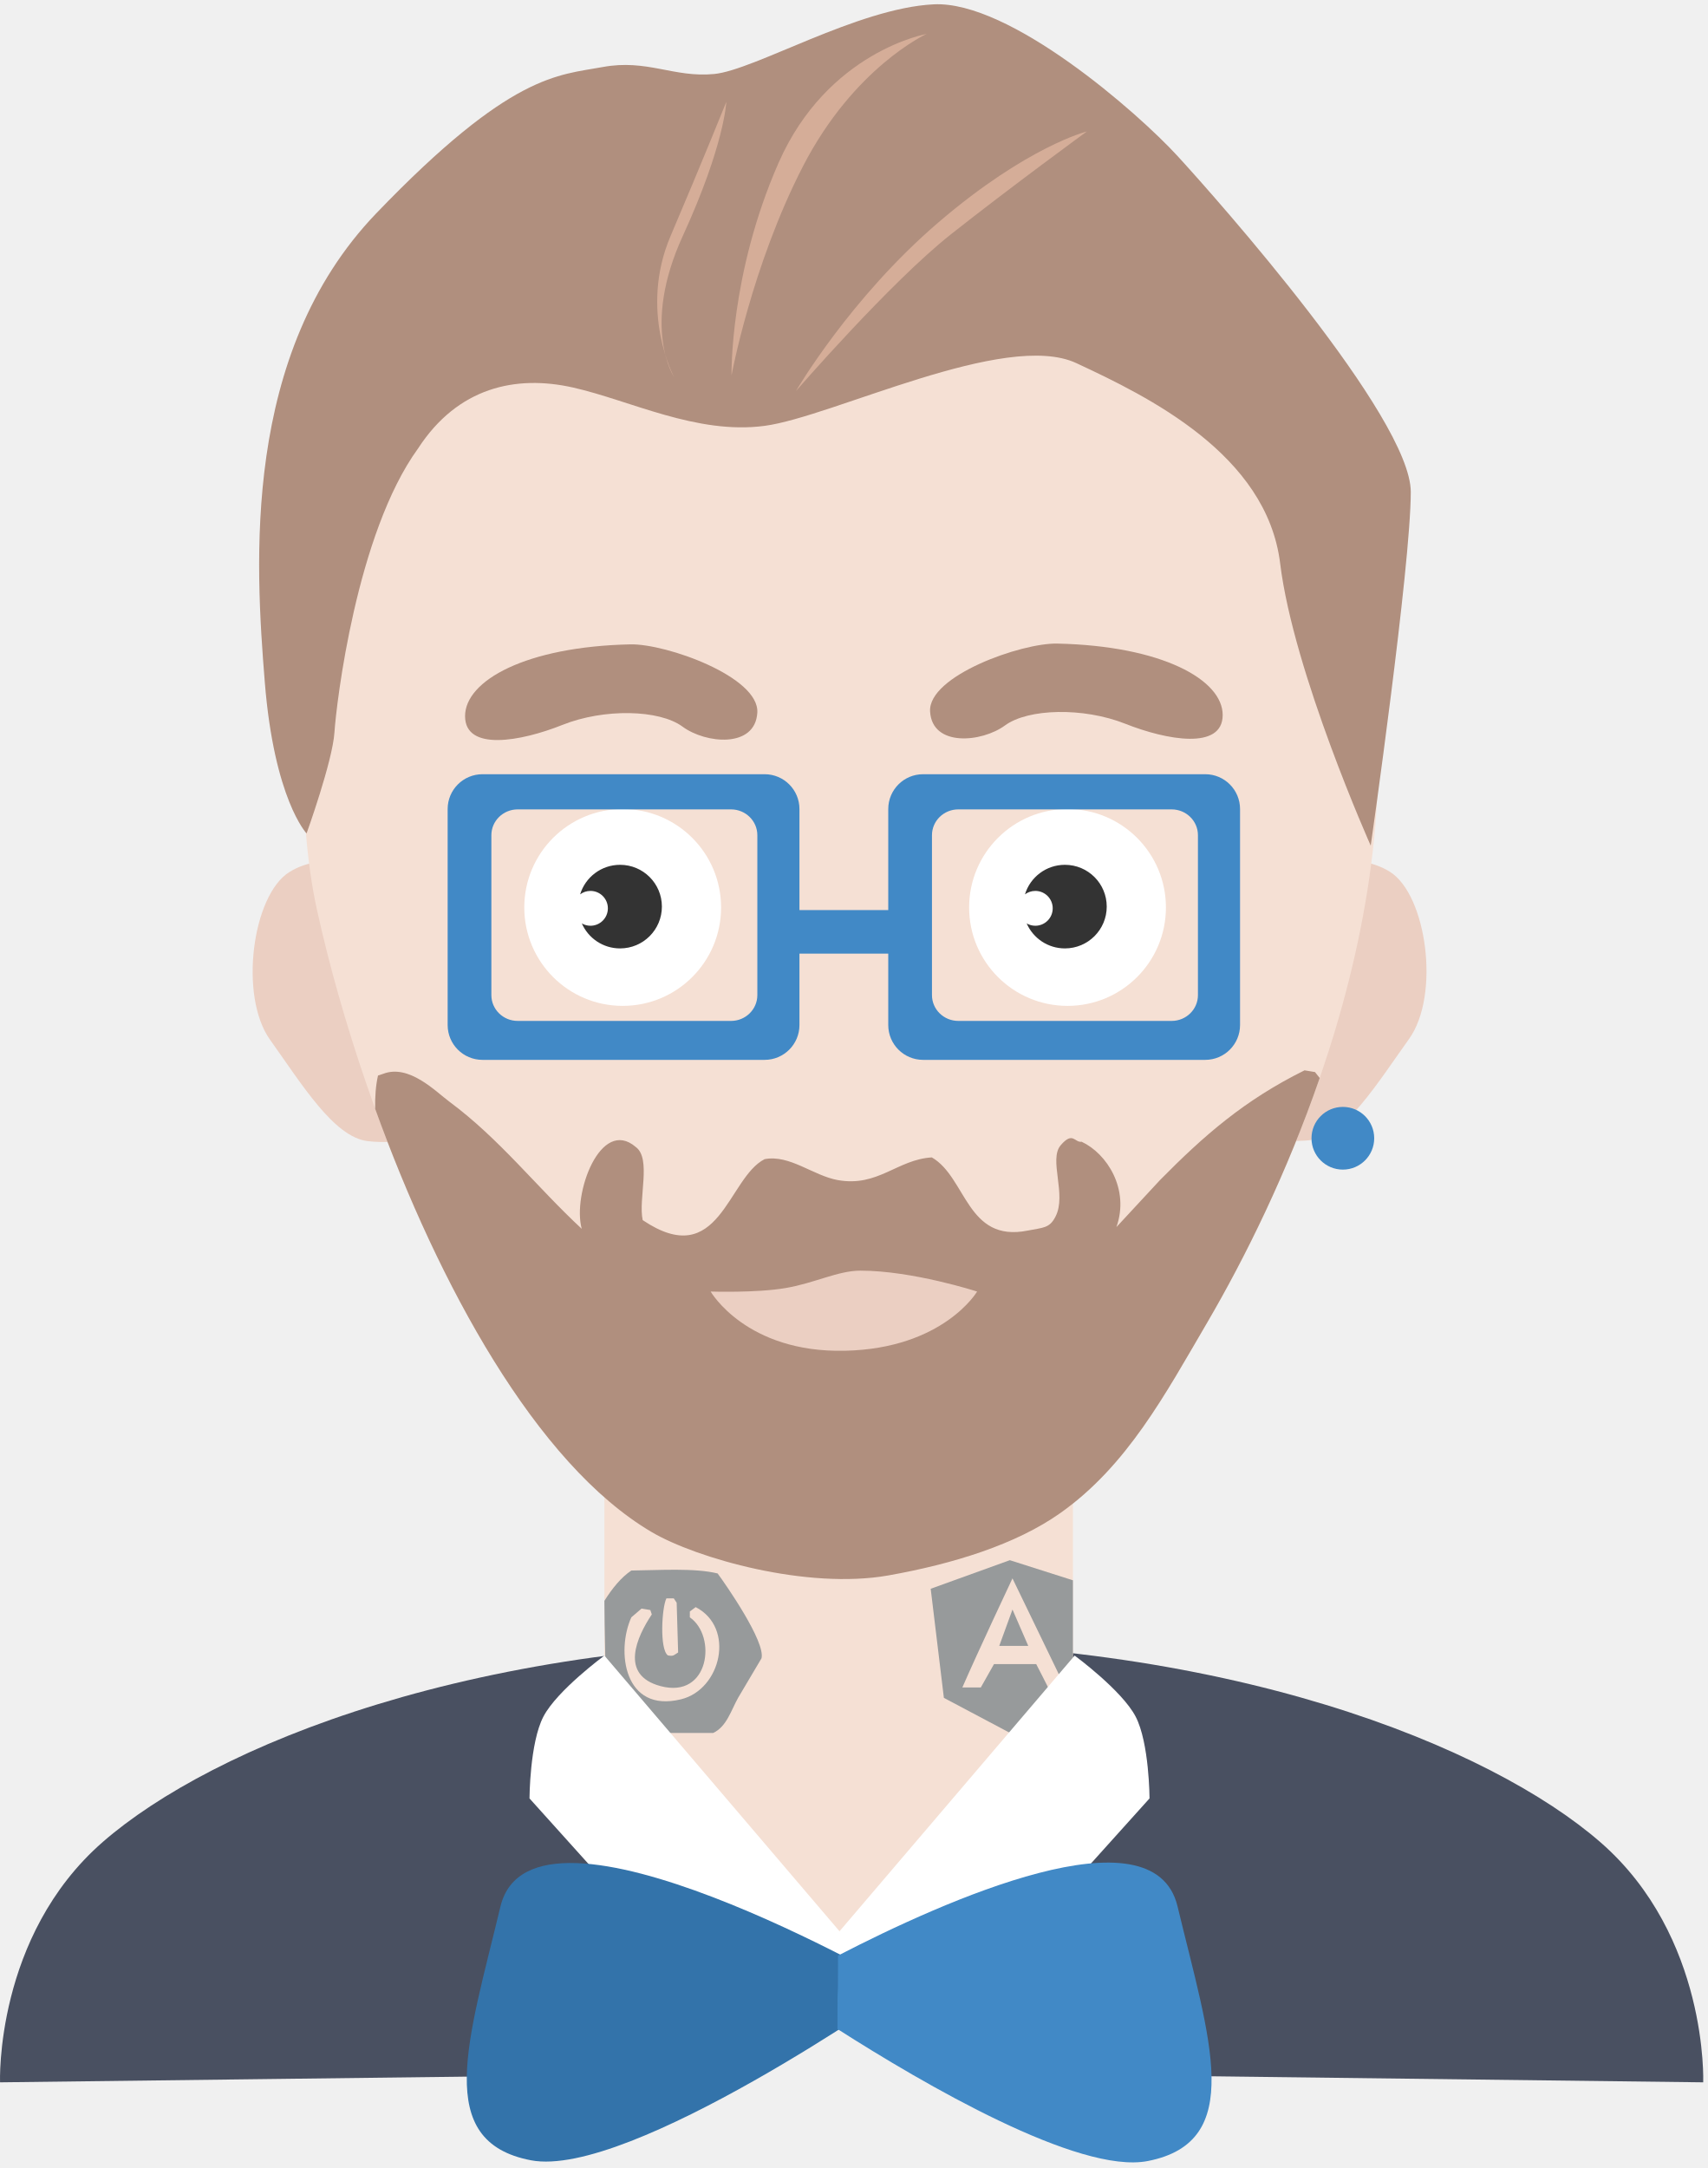
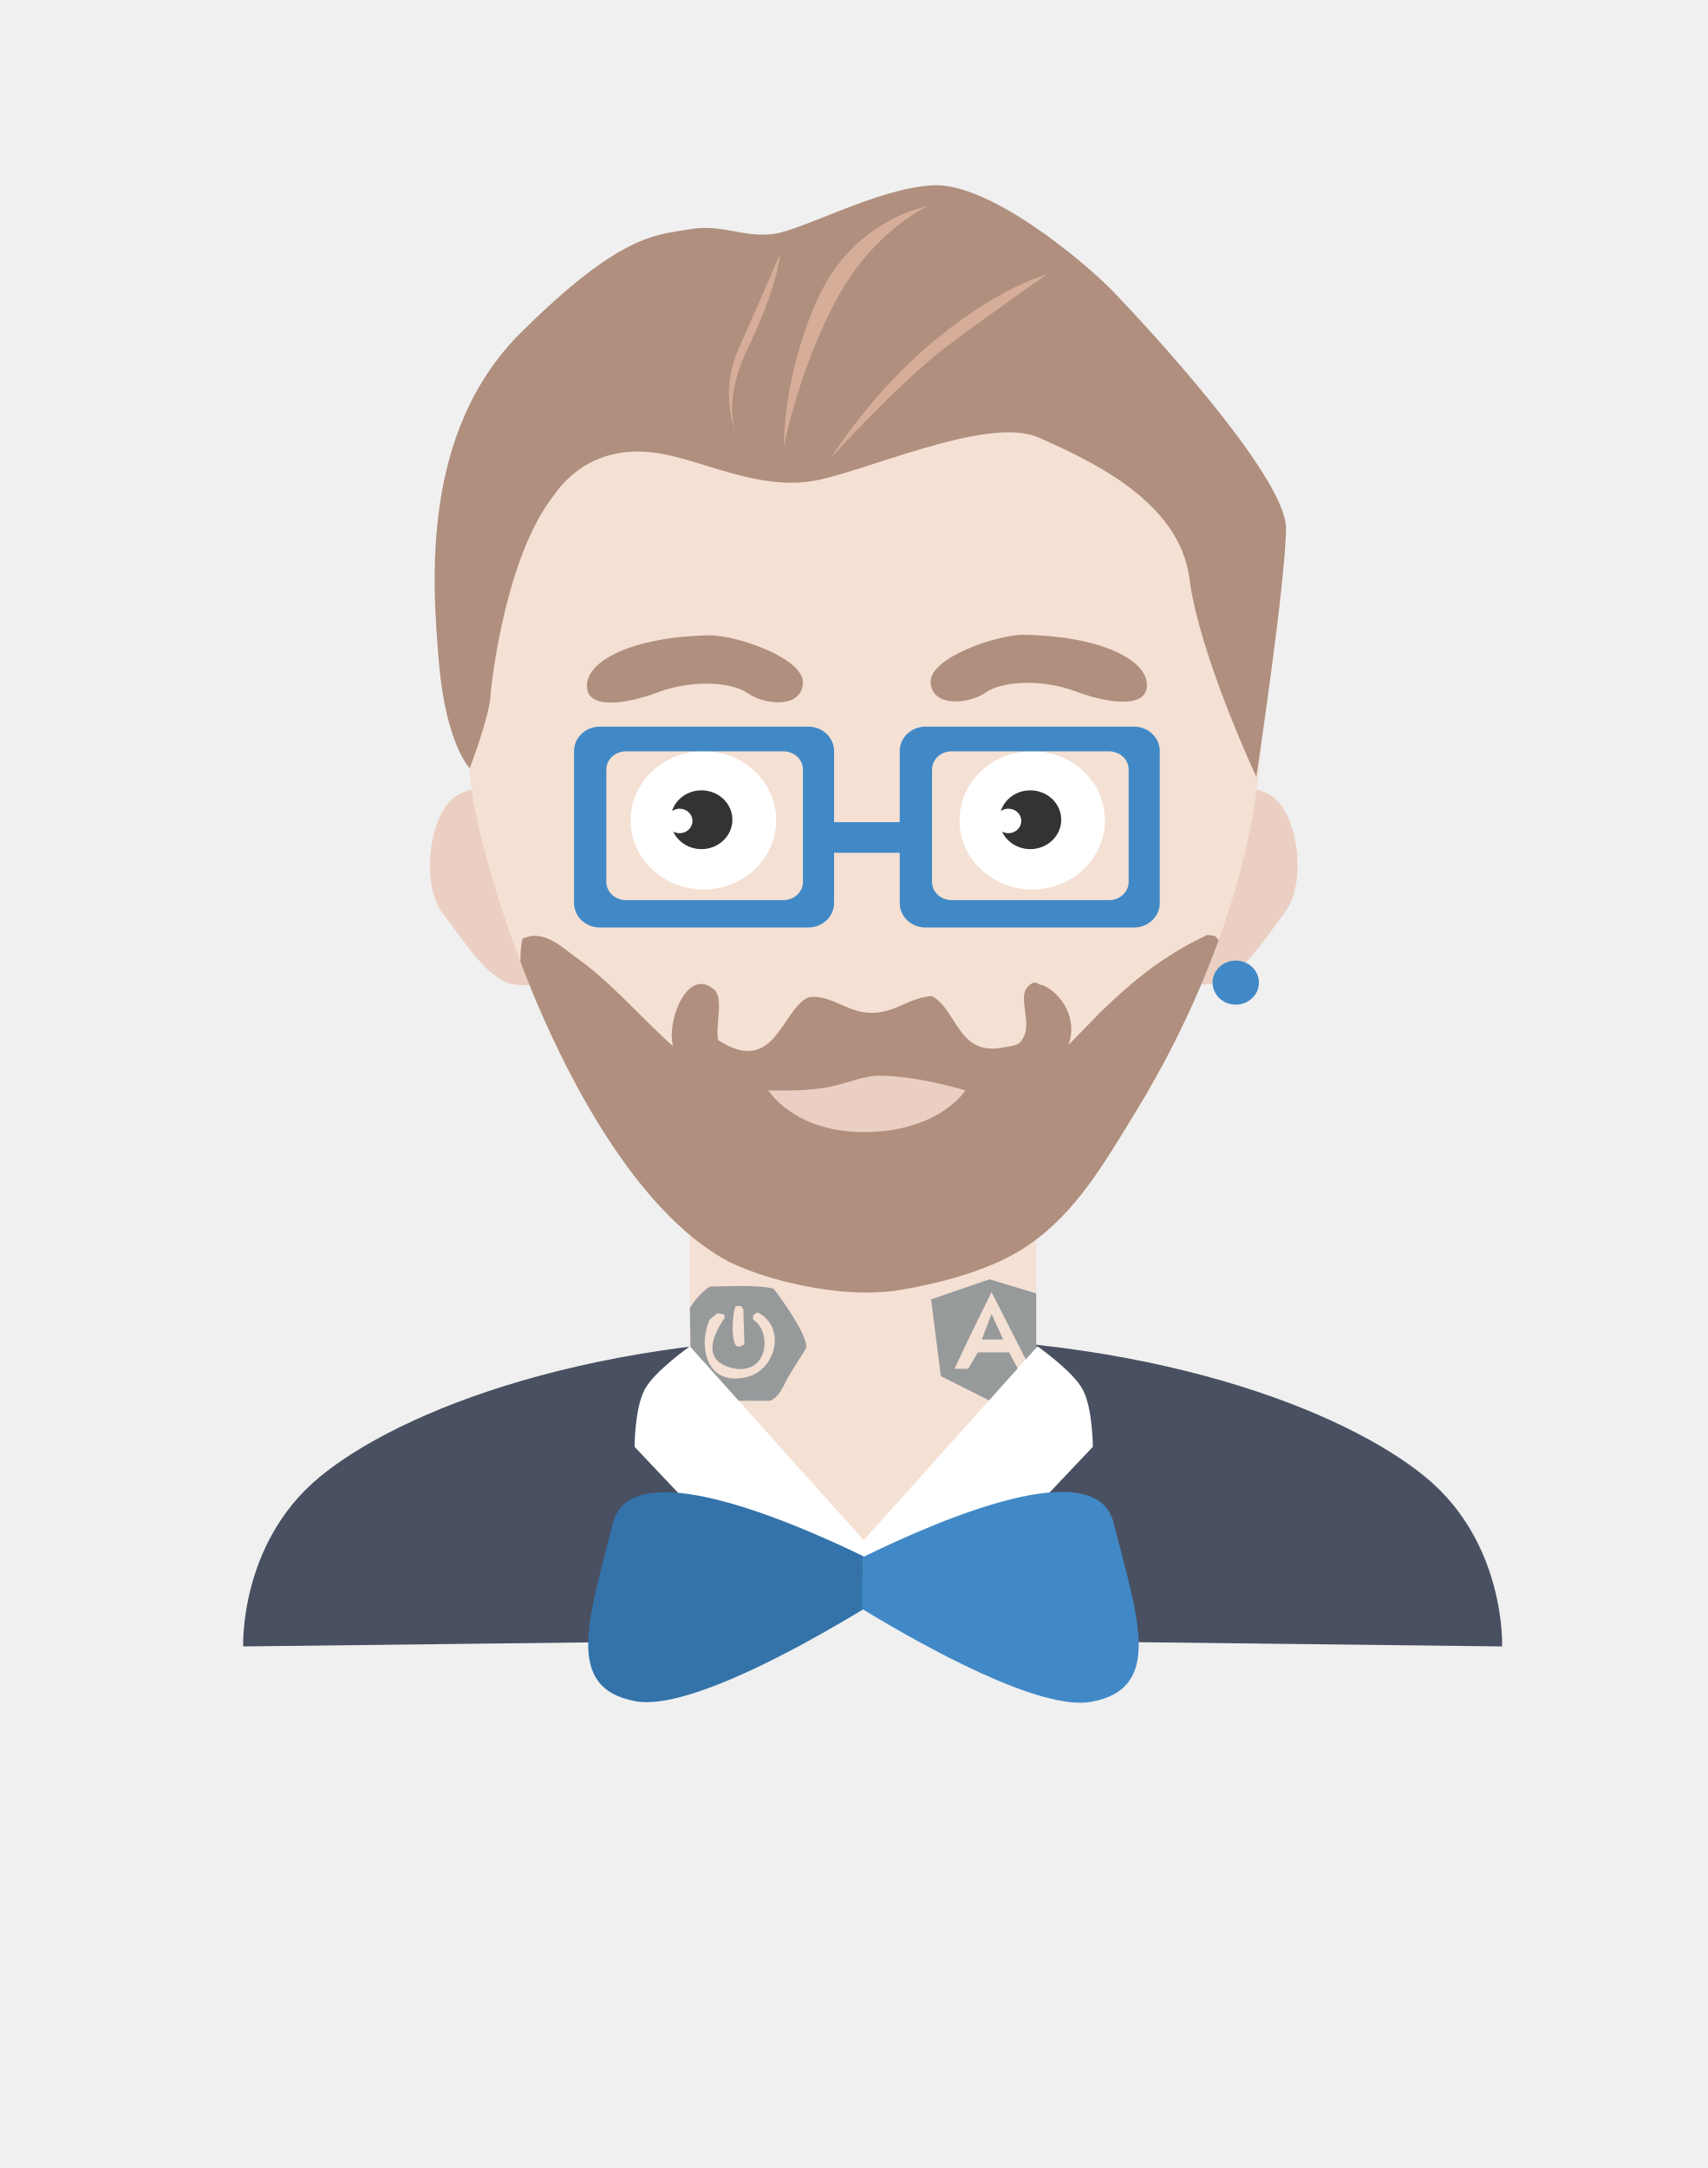
- <svg xmlns="http://www.w3.org/2000/svg" width="256px" height="325px" viewBox="0 0 256 325" version="1.1" preserveAspectRatio="xMidYMid">
-   <g>
-     <g transform="translate(0, 245.8362)" fill="#495061">
-       <path d="M255.381,66.321 C255.381,66.321 256.191,44.457 239.977,30.336 C223.764,16.214 184.126,-0.524 126.407,0.348 C68.688,1.22 148.86,65.017 148.86,65.017 L255.381,66.321 L255.381,66.321 Z" />
-       <path d="M0.007,66.321 C0.007,66.321 -0.803,44.428 15.415,30.287 C31.632,16.146 71.279,-0.614 129.013,0.259 C186.746,1.132 106.554,65.015 106.554,65.015 C106.554,65.015 70.475,65.457 40.306,65.827 C18.631,66.092 0.007,66.321 0.007,66.321 L0.007,66.321 Z" />
+ <svg xmlns="http://www.w3.org/2000/svg" width="256px" height="325px" viewBox="0 0 256 325" version="1.1" preserveAspectRatio="xMidYMid" id="svg68">
+   <defs id="defs72" />
+   <g id="g66" transform="matrix(0.7391866,0,0,0.7031428,36.4561,27.32126)">
+     <g transform="translate(0,245.8362)" fill="#495061" id="g6">
+       <path d="m 255.381,66.321 c 0,0 0.81,-21.864 -15.404,-35.985 C 223.764,16.214 184.126,-0.524 126.407,0.348 68.688,1.22 148.86,65.017 148.86,65.017 Z" id="path2" />
+       <path d="m 0.007,66.321 c 0,0 -0.81,-21.893 15.408,-36.033 C 31.632,16.146 71.279,-0.614 129.013,0.259 186.746,1.132 106.554,65.015 106.554,65.015 c 0,0 -36.079,0.442 -66.247,0.812 -21.676,0.265 -40.299,0.494 -40.299,0.494 z" id="path4" />
    </g>
-     <g transform="translate(37.47891, 0)">
-       <path d="M18.679,130.216 C18.679,130.216 11.397,127.289 5.89,130.74 C0.382,134.19 -1.695,149.28 3.019,155.876 C7.733,162.472 12.567,170.446 17.635,171.063 C22.703,171.678 28.597,170.015 28.597,170.015 L26.509,149.854 L18.679,130.216 L18.679,130.216 Z" fill="#EBCFC2" />
-       <path d="M158.125,130.162 C158.125,130.162 165.411,127.243 170.922,130.684 C176.432,134.125 178.511,149.173 173.794,155.75 C169.077,162.328 164.241,170.281 159.17,170.895 C154.099,171.509 148.202,169.851 148.202,169.851 L150.291,149.745 L158.125,130.162 L158.125,130.162 Z" fill="#EBCFC2" />
-       <path d="M163.87,165.934 C166.467,165.934 168.571,168.038 168.571,170.634 C168.571,173.229 166.467,175.334 163.87,175.334 C161.274,175.334 159.17,173.229 159.17,170.634 C159.17,168.038 161.275,165.934 163.87,165.934 L163.87,165.934 Z" fill="#4189C6" />
-       <path d="M123.396,221.815 L53.146,221.815 L53.146,274.736 L88.319,290.617 L123.396,274.736 L123.396,221.815 L123.396,221.815 Z" fill="#F5E0D4" />
-       <path d="M85.005,29.372 C129.321,28.691 154.47,51.192 164.915,84.467 C177.752,125.357 158.936,171.928 143.502,198.312 C137.177,209.124 131.534,219.686 121.566,226.773 C114.851,231.547 105.351,234.465 95.712,236.173 C83.557,238.326 66.95,233.632 60.196,229.645 C36.072,215.404 17.16,168.663 10.056,136.428 C6.866,121.951 7.504,101.25 11.362,88.122 C18.94,62.341 33.174,44.255 57.063,34.855 C62.943,32.541 69.575,31.44 76.387,30.155 C79.26,29.895 82.133,29.633 85.005,29.372 L85.005,29.372 Z" fill="#F5E0D4" />
-       <path d="M55.887,121.284 C64.036,121.284 70.642,127.889 70.642,136.036 C70.642,144.184 64.036,150.789 55.887,150.789 C47.739,150.789 41.133,144.184 41.133,136.036 C41.132,127.889 47.739,121.284 55.887,121.284 L55.887,121.284 Z" fill="#FFFFFF" />
-       <path d="M61.766,135.906 C61.766,139.368 58.958,142.175 55.496,142.175 C52.93,142.175 50.725,140.632 49.76,138.427 C50.141,138.65 50.586,138.777 51.056,138.777 C52.498,138.777 53.667,137.608 53.667,136.166 C53.667,134.724 52.498,133.555 51.056,133.555 C50.478,133.555 49.944,133.746 49.506,134.07 C50.287,131.503 52.676,129.642 55.496,129.642 C58.958,129.642 61.766,132.443 61.766,135.906 L61.766,135.906 Z" fill="#333333" />
-       <path d="M122.587,121.284 C130.736,121.284 137.342,127.889 137.342,136.036 C137.342,144.184 130.736,150.789 122.587,150.789 C114.438,150.789 107.833,144.184 107.833,136.036 C107.832,127.889 114.438,121.284 122.587,121.284 L122.587,121.284 Z" fill="#FFFFFF" />
-       <path d="M128.466,135.906 C128.466,139.368 125.658,142.175 122.196,142.175 C119.629,142.175 117.425,140.632 116.46,138.427 C116.841,138.65 117.285,138.777 117.756,138.777 C119.198,138.777 120.366,137.608 120.366,136.166 C120.366,134.724 119.198,133.555 117.756,133.555 C117.177,133.555 116.644,133.746 116.206,134.07 C116.987,131.503 119.375,129.642 122.196,129.642 C125.658,129.642 128.466,132.443 128.466,135.906 L128.466,135.906 Z" fill="#333333" />
-       <path d="M81.871,136.428 L97.801,136.428 L97.801,142.956 L81.871,142.956 L81.871,136.428 L81.871,136.428 Z" fill="#4189C6" />
-       <path d="M77.17,116.061 L34.864,116.061 C31.98,116.061 29.642,118.398 29.642,121.282 L29.642,153.66 C29.642,156.544 31.98,158.882 34.864,158.882 L77.17,158.882 C80.054,158.882 82.392,156.544 82.392,153.66 L82.392,121.282 C82.392,118.398 80.054,116.061 77.17,116.061 L77.17,116.061 Z M76.078,149.176 C76.078,151.31 74.312,153.044 72.133,153.044 L40.149,153.044 C37.964,153.044 36.198,151.31 36.198,149.176 L36.198,125.202 C36.198,123.067 37.964,121.333 40.149,121.333 L72.133,121.333 C74.312,121.333 76.078,123.067 76.078,125.202 L76.078,149.176 L76.078,149.176 Z" fill="#4189C6" />
-       <path d="M143.235,116.061 L100.928,116.061 C98.044,116.061 95.707,118.398 95.707,121.282 L95.707,153.66 C95.707,156.544 98.044,158.882 100.928,158.882 L143.235,158.882 C146.119,158.882 148.456,156.544 148.456,153.66 L148.456,121.282 C148.456,118.398 146.119,116.061 143.235,116.061 L143.235,116.061 Z M142.142,149.176 C142.142,151.31 140.376,153.044 138.197,153.044 L106.213,153.044 C104.028,153.044 102.262,151.31 102.262,149.176 L102.262,125.202 C102.262,123.067 104.028,121.333 106.213,121.333 L138.197,121.333 C140.376,121.333 142.142,123.067 142.142,125.202 L142.142,149.176 L142.142,149.176 Z" fill="#4189C6" />
-       <path d="M57.033,96.595 C41.344,96.938 32.254,102.041 32.254,107.354 C32.254,112.667 40.608,111.16 46.861,108.666 C53.114,106.172 61.39,106.366 64.859,108.928 C68.327,111.491 75.762,112.209 76.075,106.829 C76.387,101.448 62.382,96.478 57.033,96.595 L57.033,96.595 Z" fill="#B08F7E" />
-       <path d="M121.043,96.478 C136.751,96.819 145.852,101.898 145.852,107.184 C145.852,112.47 137.489,110.971 131.228,108.489 C124.967,106.008 116.681,106.201 113.209,108.75 C109.736,111.3 102.293,112.016 101.979,106.662 C101.666,101.307 115.687,96.361 121.043,96.478 L121.043,96.478 Z" fill="#B08F7E" />
-       <path d="M160.399,161.601 C155.514,175.76 149.27,188.446 143.502,198.311 C137.175,209.123 131.534,219.687 121.567,226.776 C114.853,231.547 105.349,234.462 95.713,236.171 C83.554,238.325 66.949,233.63 60.197,229.647 C42.899,219.439 28.283,192.518 18.773,166.219 C18.741,164.415 18.862,162.712 19.199,161.232 C19.459,161.15 19.72,161.061 19.98,160.972 C23.855,159.479 27.832,163.614 29.902,165.152 C37.494,170.78 42.95,177.901 49.747,184.209 C48.318,179.013 52.568,167.407 57.846,171.942 C60.235,173.677 58.196,179.724 58.888,182.907 C70.411,190.663 71.593,176.592 77.17,173.766 C80.918,173.048 84.444,176.237 88.141,176.904 C94.169,177.984 97.066,173.81 102.243,173.505 C107.433,176.503 107.471,186.305 116.606,184.476 C118.874,184.018 119.89,184.158 120.779,182.386 C122.507,179.095 119.718,173.829 121.567,171.676 C123.409,169.529 123.657,171.333 124.699,171.155 C128.485,172.908 131.934,178.269 129.92,183.948 C132.099,181.598 134.272,179.248 136.451,176.904 C143.07,170.196 149.085,164.936 158.125,160.451 C158.646,160.54 159.173,160.623 159.694,160.711 C159.929,161.01 160.164,161.302 160.399,161.601 L160.399,161.601 Z" fill="#B08F7E" />
-       <path d="M69.075,193.612 C69.075,193.612 74.38,202.809 89.183,202.49 C103.986,202.17 109.031,193.612 109.031,193.612 C109.031,193.612 99.353,190.479 91.534,190.479 C88.175,190.479 84.713,192.339 80.305,193.09 C75.895,193.84 69.075,193.612 69.075,193.612 L69.075,193.612 Z" fill="#EBCFC2" />
-       <path d="M113.936,233.884 C109.981,235.31 106.026,236.742 102.071,238.168 C102.728,243.619 103.392,249.071 104.048,254.522 C107.474,256.337 110.906,258.159 114.332,259.974 C117.353,258.276 120.375,256.579 123.396,254.873 L123.396,236.898 C120.24,235.894 117.092,234.889 113.936,233.884 L113.936,233.884 Z M119.663,252.934 C119.663,252.887 117.891,249.46 117.891,249.46 L111.563,249.46 C110.906,250.628 110.242,251.797 109.585,252.965 L106.817,252.965 C109.19,247.513 114.332,236.61 114.332,236.61 L122.242,252.965 L119.663,252.934 L119.663,252.934 Z" fill="#979A9B" />
-       <path d="M116.7,246.733 L112.35,246.733 L114.334,241.282 L116.7,246.733 Z" fill="#979A9B" />
-       <path d="M70.123,235.874 C66.669,235.021 61.359,235.389 57.183,235.435 C55.647,236.465 54.312,238.119 53.145,239.979 C53.145,243.406 53.392,252.467 53.392,256.218 C54.468,257.775 55.595,259.071 56.524,259.781 L69.464,259.781 C71.48,258.833 72.127,256.419 73.193,254.517 C74.362,252.542 75.533,250.569 76.702,248.594 C77.326,246.121 71.355,237.539 70.123,235.874 L70.123,235.874 Z M62.446,239.603 L63.543,239.603 C63.689,239.822 63.834,240.042 63.982,240.261 C64.054,242.746 64.128,245.233 64.201,247.718 C63.499,248.15 63.51,248.31 62.665,248.157 C61.396,247.231 61.751,240.953 62.446,239.603 L62.446,239.603 Z M64.64,254.737 C56.072,256.838 54.888,247.509 57.182,242.454 C57.693,242.015 58.206,241.576 58.717,241.137 C59.156,241.21 59.595,241.284 60.034,241.357 C60.106,241.576 60.18,241.795 60.253,242.015 C58.046,245.32 55.325,251.104 61.569,252.762 C68.917,254.714 70.028,245.254 65.956,242.454 L65.956,241.576 C66.247,241.357 66.542,241.137 66.833,240.918 C72.816,244.02 70.626,253.269 64.64,254.737 L64.64,254.737 Z" fill="#979A9B" />
-       <path d="M123.654,248.184 L85.789,292.573 L109.031,298.317 L134.884,269.595 C134.884,269.595 134.855,261.265 132.795,257.323 C130.734,253.381 123.654,248.184 123.654,248.184 L123.654,248.184 Z" fill="#FFFFFF" />
-       <path d="M53.145,248.184 L91.011,292.573 L67.769,298.317 L41.915,269.595 C41.915,269.595 41.944,261.265 44.005,257.323 C46.065,253.381 53.145,248.184 53.145,248.184 L53.145,248.184 Z" fill="#FFFFFF" />
-       <path d="M8.489,124.939 C8.489,124.939 12.385,114.128 12.668,109.795 C12.951,105.462 15.953,79.975 25.203,67.233 C31.154,58.062 39.862,56.16 48.445,58.094 C57.028,60.029 66.972,65.193 77.171,63.839 C87.37,62.484 113.263,49.475 123.916,54.438 C134.569,59.403 152.467,68.076 154.47,84.466 C156.473,100.856 168.05,126.766 168.05,126.766 C168.05,126.766 174.047,84.925 174.056,73.76 C174.065,62.595 144.994,29.828 139.063,23.366 C133.131,16.904 113.938,0.07 102.502,0.65 C91.065,1.23 75.665,10.514 69.597,11.094 C63.529,11.675 59.541,8.813 52.884,10.05 C46.227,11.288 39.168,10.921 18.935,31.983 C-1.297,53.046 0.809,84.614 2.222,102.223 C3.635,119.832 8.489,124.939 8.489,124.939 L8.489,124.939 Z" fill="#B08F7E" />
-       <path d="M63.591,56.528 C63.591,56.528 58.616,49.074 64.897,35.378 C71.178,21.681 71.425,15.272 71.425,15.272 C71.425,15.272 67.868,24.138 63.069,35.378 C58.269,46.617 63.591,56.528 63.591,56.528 L63.591,56.528 Z" fill="#D5AD98" />
-       <path d="M81.871,58.617 C81.871,58.617 95.976,42.337 105.113,35.117 C114.25,27.898 125.483,19.711 125.483,19.711 C125.483,19.711 116.61,21.895 103.286,33.29 C89.961,44.683 81.871,58.617 81.871,58.617 L81.871,58.617 Z" fill="#D5AD98" />
-       <path d="M72.209,56.267 C72.209,56.267 71.904,41.13 79.26,24.411 C86.614,7.693 101.457,5.089 101.457,5.089 C101.457,5.089 90.59,10.034 82.916,24.934 C75.242,39.833 72.209,56.267 72.209,56.267 L72.209,56.267 Z" fill="#D5AD98" />
+     <g transform="translate(37.47891)" id="g58">
+       <path d="m 18.679,130.216 c 0,0 -7.282,-2.927 -12.789,0.523 -5.507,3.451 -7.585,18.54 -2.871,25.136 4.715,6.596 9.548,14.57 14.616,15.187 5.069,0.616 10.962,-1.048 10.962,-1.048 l -2.088,-20.161 z" fill="#EBCFC2" id="path8" />
+       <path d="m 158.125,130.162 c 0,0 7.286,-2.919 12.796,0.522 5.511,3.441 7.59,18.489 2.873,25.066 -4.717,6.578 -9.553,14.53 -14.624,15.145 -5.071,0.614 -10.968,-1.044 -10.968,-1.044 l 2.089,-20.106 z" fill="#EBCFC2" id="path10" />
+       <path d="m 163.87,165.934 c 2.596,0 4.701,2.105 4.701,4.7 0,2.596 -2.105,4.7 -4.701,4.7 -2.596,0 -4.701,-2.105 -4.701,-4.7 6.3e-4,-2.596 2.105,-4.7 4.701,-4.7 z" fill="#4189C6" id="path12" />
+       <path d="M 123.396,221.815 H 53.146 v 52.921 l 35.173,15.881 35.078,-15.881 z" fill="#F5E0D4" id="path14" />
+       <path d="m 85.005,29.372 c 44.316,-0.681 69.465,21.82 79.911,55.095 12.836,40.891 -5.979,87.461 -21.414,113.845 -6.325,10.812 -11.968,21.374 -21.936,28.461 -6.714,4.774 -16.214,7.692 -25.853,9.4 -12.155,2.153 -28.762,-2.541 -35.516,-6.528 C 36.072,215.404 17.16,168.663 10.056,136.428 6.866,121.951 7.504,101.25 11.362,88.122 18.94,62.341 33.174,44.255 57.063,34.855 c 5.88,-2.314 12.512,-3.416 19.325,-4.7 2.873,-0.26 5.746,-0.522 8.618,-0.783 z" fill="#F5E0D4" id="path16" />
+       <path d="m 55.887,121.284 c 8.149,0 14.755,6.605 14.755,14.753 0,8.148 -6.606,14.753 -14.755,14.753 -8.149,0 -14.755,-6.605 -14.755,-14.753 -6.35e-4,-8.148 6.606,-14.753 14.755,-14.753 z" fill="#FFFFFF" id="path18" />
+       <path d="m 61.766,135.906 c 0,3.462 -2.808,6.27 -6.27,6.27 -2.566,0 -4.771,-1.544 -5.736,-3.748 0.381,0.222 0.826,0.349 1.296,0.349 1.442,0 2.611,-1.169 2.611,-2.611 0,-1.442 -1.169,-2.611 -2.611,-2.611 -0.578,0 -1.112,0.191 -1.55,0.515 0.781,-2.566 3.17,-4.428 5.99,-4.428 3.462,0 6.27,2.801 6.27,6.263 z" fill="#333333" id="path20" />
+       <path d="m 122.587,121.284 c 8.149,0 14.755,6.605 14.755,14.753 0,8.148 -6.606,14.753 -14.755,14.753 -8.149,0 -14.755,-6.605 -14.755,-14.753 -6.4e-4,-8.148 6.606,-14.753 14.755,-14.753 z" fill="#FFFFFF" id="path22" />
+       <path d="m 128.466,135.906 c 0,3.462 -2.808,6.27 -6.27,6.27 -2.566,0 -4.771,-1.544 -5.736,-3.748 0.381,0.222 0.826,0.349 1.296,0.349 1.442,0 2.611,-1.169 2.611,-2.611 0,-1.442 -1.169,-2.611 -2.611,-2.611 -0.578,0 -1.112,0.191 -1.55,0.515 0.781,-2.566 3.17,-4.428 5.99,-4.428 3.462,0 6.27,2.801 6.27,6.263 z" fill="#333333" id="path24" />
+       <path d="m 81.871,136.428 h 15.93 v 6.528 H 81.871 Z" fill="#4189C6" id="path26" />
+       <path d="M 77.17,116.061 H 34.864 c -2.884,0 -5.222,2.338 -5.222,5.222 v 32.378 c 0,2.884 2.338,5.222 5.222,5.222 h 42.307 c 2.884,0 5.222,-2.338 5.222,-5.222 v -32.378 c 0,-2.884 -2.338,-5.222 -5.222,-5.222 z m -1.093,33.115 c 0,2.134 -1.766,3.869 -3.945,3.869 H 40.149 c -2.185,0 -3.951,-1.734 -3.951,-3.869 v -23.974 c 0,-2.134 1.766,-3.869 3.951,-3.869 h 31.984 c 2.179,0 3.945,1.734 3.945,3.869 z" fill="#4189C6" id="path28" />
+       <path d="m 143.235,116.061 h -42.307 c -2.884,0 -5.222,2.338 -5.222,5.222 v 32.378 c 0,2.884 2.338,5.222 5.222,5.222 h 42.307 c 2.884,0 5.222,-2.338 5.222,-5.222 v -32.378 c 0,-2.884 -2.338,-5.222 -5.222,-5.222 z m -1.093,33.115 c 0,2.134 -1.766,3.869 -3.945,3.869 h -31.984 c -2.185,0 -3.951,-1.734 -3.951,-3.869 v -23.974 c 0,-2.134 1.766,-3.869 3.951,-3.869 h 31.984 c 2.179,0 3.945,1.734 3.945,3.869 z" fill="#4189C6" id="path30" />
+       <path d="m 57.033,96.595 c -15.689,0.343 -24.779,5.447 -24.779,10.759 0,5.313 8.354,3.806 14.607,1.312 6.253,-2.494 14.529,-2.3 17.997,0.262 3.468,2.563 10.903,3.281 11.216,-2.099 C 76.387,101.448 62.382,96.478 57.033,96.595 Z" fill="#B08F7E" id="path32" />
+       <path d="m 121.043,96.478 c 15.708,0.341 24.809,5.419 24.809,10.706 0,5.286 -8.364,3.787 -14.624,1.305 -6.26,-2.481 -14.547,-2.289 -18.019,0.261 -3.472,2.55 -10.916,3.265 -11.229,-2.089 -0.313,-5.354 13.708,-10.3 19.063,-10.183 z" fill="#B08F7E" id="path34" />
+       <path d="m 160.399,161.601 c -4.885,14.159 -11.129,26.845 -16.897,36.71 -6.327,10.812 -11.968,21.376 -21.935,28.465 -6.714,4.771 -16.218,7.686 -25.854,9.395 -12.158,2.153 -28.763,-2.541 -35.516,-6.524 C 42.899,219.439 28.283,192.518 18.773,166.219 c -0.032,-1.804 0.089,-3.506 0.426,-4.987 0.26,-0.083 0.521,-0.172 0.781,-0.26 3.875,-1.493 7.852,2.643 9.922,4.18 7.591,5.628 13.048,12.749 19.845,19.057 -1.429,-5.196 2.82,-16.802 8.099,-12.266 2.388,1.734 0.349,7.782 1.042,10.964 11.523,7.756 12.705,-6.314 18.282,-9.141 3.748,-0.718 7.273,2.471 10.971,3.138 6.028,1.08 8.925,-3.094 14.102,-3.399 5.19,2.998 5.228,12.8 14.363,10.971 2.268,-0.457 3.284,-0.318 4.173,-2.09 1.728,-3.291 -1.061,-8.557 0.788,-10.71 1.842,-2.147 2.09,-0.343 3.132,-0.521 3.786,1.753 7.235,7.115 5.222,12.794 2.179,-2.35 4.351,-4.701 6.53,-7.045 6.619,-6.708 12.635,-11.968 21.674,-16.453 0.521,0.089 1.048,0.172 1.569,0.26 0.235,0.299 0.47,0.591 0.705,0.889 z" fill="#B08F7E" id="path36" />
+       <path d="m 69.075,193.612 c 0,0 5.305,9.197 20.108,8.878 14.803,-0.32 19.847,-8.878 19.847,-8.878 0,0 -9.678,-3.133 -17.497,-3.133 -3.359,0 -6.821,1.861 -11.229,2.611 -4.409,0.75 -11.23,0.522 -11.23,0.522 z" fill="#EBCFC2" id="path38" />
+       <path d="m 113.936,233.884 c -3.955,1.425 -7.91,2.858 -11.865,4.283 0.657,5.452 1.321,10.903 1.977,16.355 3.425,1.815 6.858,3.637 10.283,5.452 3.022,-1.698 6.044,-3.395 9.065,-5.101 v -17.975 c -3.156,-1.005 -6.305,-2.01 -9.461,-3.014 z m 5.727,19.049 c 0,-0.047 -1.772,-3.473 -1.772,-3.473 h -6.328 c -0.657,1.168 -1.321,2.336 -1.977,3.505 h -2.768 c 2.373,-5.452 7.515,-16.355 7.515,-16.355 l 7.91,16.355 -2.579,-0.031 z" fill="#979A9B" id="path40" />
+       <path d="m 116.7,246.733 h -4.35 l 1.983,-5.451 z" fill="#979A9B" id="path42" />
+       <path d="m 70.123,235.874 c -3.454,-0.853 -8.764,-0.485 -12.94,-0.439 -1.536,1.03 -2.871,2.684 -4.038,4.544 0,3.427 0.247,12.489 0.247,16.239 1.076,1.557 2.202,2.853 3.132,3.563 h 12.94 c 2.016,-0.948 2.663,-3.362 3.729,-5.264 1.169,-1.974 2.34,-3.948 3.509,-5.922 0.624,-2.474 -5.347,-11.056 -6.579,-12.721 z m -7.677,3.729 h 1.096 c 0.147,0.219 0.292,0.439 0.439,0.658 0.072,2.485 0.147,4.972 0.219,7.458 -0.702,0.432 -0.691,0.592 -1.535,0.439 -1.27,-0.927 -0.914,-7.204 -0.219,-8.555 z m 2.193,15.134 c -8.567,2.101 -9.752,-7.227 -7.458,-12.283 0.511,-0.439 1.024,-0.877 1.535,-1.316 0.439,0.072 0.877,0.147 1.316,0.219 0.072,0.219 0.147,0.439 0.219,0.658 -2.207,3.305 -4.928,9.089 1.316,10.748 7.348,1.952 8.459,-7.508 4.387,-10.309 v -0.877 c 0.292,-0.219 0.586,-0.439 0.877,-0.658 5.983,3.102 3.792,12.351 -2.193,13.818 z" fill="#979A9B" id="path44" />
+       <path d="m 123.654,248.184 -37.866,44.389 23.242,5.744 25.853,-28.722 c 0,0 -0.029,-8.33 -2.089,-12.272 -2.061,-3.942 -9.14,-9.139 -9.14,-9.139 z" fill="#FFFFFF" id="path46" />
+       <path d="m 53.145,248.184 37.866,44.389 -23.242,5.744 -25.853,-28.722 c 0,0 0.029,-8.33 2.089,-12.272 2.061,-3.942 9.14,-9.139 9.14,-9.139 z" fill="#FFFFFF" id="path48" />
+       <path d="m 8.489,124.939 c 0,0 3.896,-10.812 4.179,-15.145 0.283,-4.333 3.285,-29.82 12.535,-42.561 5.951,-9.172 14.659,-11.073 23.242,-9.139 8.583,1.935 18.527,7.099 28.726,5.744 10.199,-1.354 36.092,-14.364 46.745,-9.4 10.653,4.964 28.551,13.638 30.554,30.028 2.002,16.39 13.579,42.3 13.579,42.3 0,0 5.997,-41.841 6.006,-53.006 0.009,-11.165 -29.061,-43.932 -34.993,-50.395 C 133.131,16.904 113.938,0.07 102.502,0.65 91.065,1.23 75.665,10.514 69.597,11.094 63.529,11.675 59.541,8.813 52.884,10.05 46.227,11.288 39.168,10.921 18.935,31.983 -1.297,53.046 0.809,84.614 2.222,102.223 c 1.413,17.609 6.267,22.717 6.267,22.717 z" fill="#B08F7E" id="path50" />
+       <path d="m 63.591,56.528 c 0,0 -4.975,-7.454 1.306,-21.15 6.281,-13.696 6.528,-20.106 6.528,-20.106 0,0 -3.557,8.867 -8.357,20.106 -4.8,11.239 0.522,21.15 0.522,21.15 z" fill="#D5AD98" id="path52" />
+       <path d="m 81.871,58.617 c 0,0 14.105,-16.28 23.242,-23.5 9.137,-7.219 20.369,-15.406 20.369,-15.406 0,0 -8.873,2.184 -22.197,13.578 C 89.961,44.683 81.871,58.617 81.871,58.617 Z" fill="#D5AD98" id="path54" />
+       <path d="m 72.209,56.267 c 0,0 -0.304,-15.137 7.051,-31.856 C 86.614,7.693 101.457,5.089 101.457,5.089 c 0,0 -10.867,4.945 -18.541,19.845 C 75.242,39.833 72.209,56.267 72.209,56.267 Z" fill="#D5AD98" id="path56" />
    </g>
-     <g transform="translate(69.87593, 278.8685)">
-       <path d="M65.359,19.12 C65.359,19.12 9.945,-13.032 5.155,6.96 C0.365,26.952 -5.018,42.164 9.739,44.976 C24.497,47.788 65.359,19.12 65.359,19.12 L65.359,19.12 Z" fill="#3373AA" />
-       <path d="M55.779,14.288 C71.686,6.066 103.088,-8.01 106.682,6.896 C111.52,26.961 116.937,42.223 102.215,45.089 C91.87,47.103 68.611,33.539 55.698,25.298 C55.685,15.551 55.793,23.892 55.779,14.288 L55.779,14.288 Z" fill="#4189C6" />
+     <g transform="translate(69.87593,278.8685)" id="g64">
+       <path d="m 65.359,19.12 c 0,0 -55.414,-32.152 -60.204,-12.16 C 0.365,26.952 -5.018,42.164 9.739,44.976 24.497,47.788 65.359,19.12 65.359,19.12 Z" fill="#3373AA" id="path60" />
+       <path d="M 55.779,14.288 C 71.686,6.066 103.088,-8.01 106.682,6.896 111.52,26.961 116.937,42.223 102.215,45.089 91.87,47.103 68.611,33.539 55.698,25.298 c -0.013,-9.746 0.095,-1.406 0.081,-11.009 z" fill="#4189C6" id="path62" />
    </g>
  </g>
</svg>
